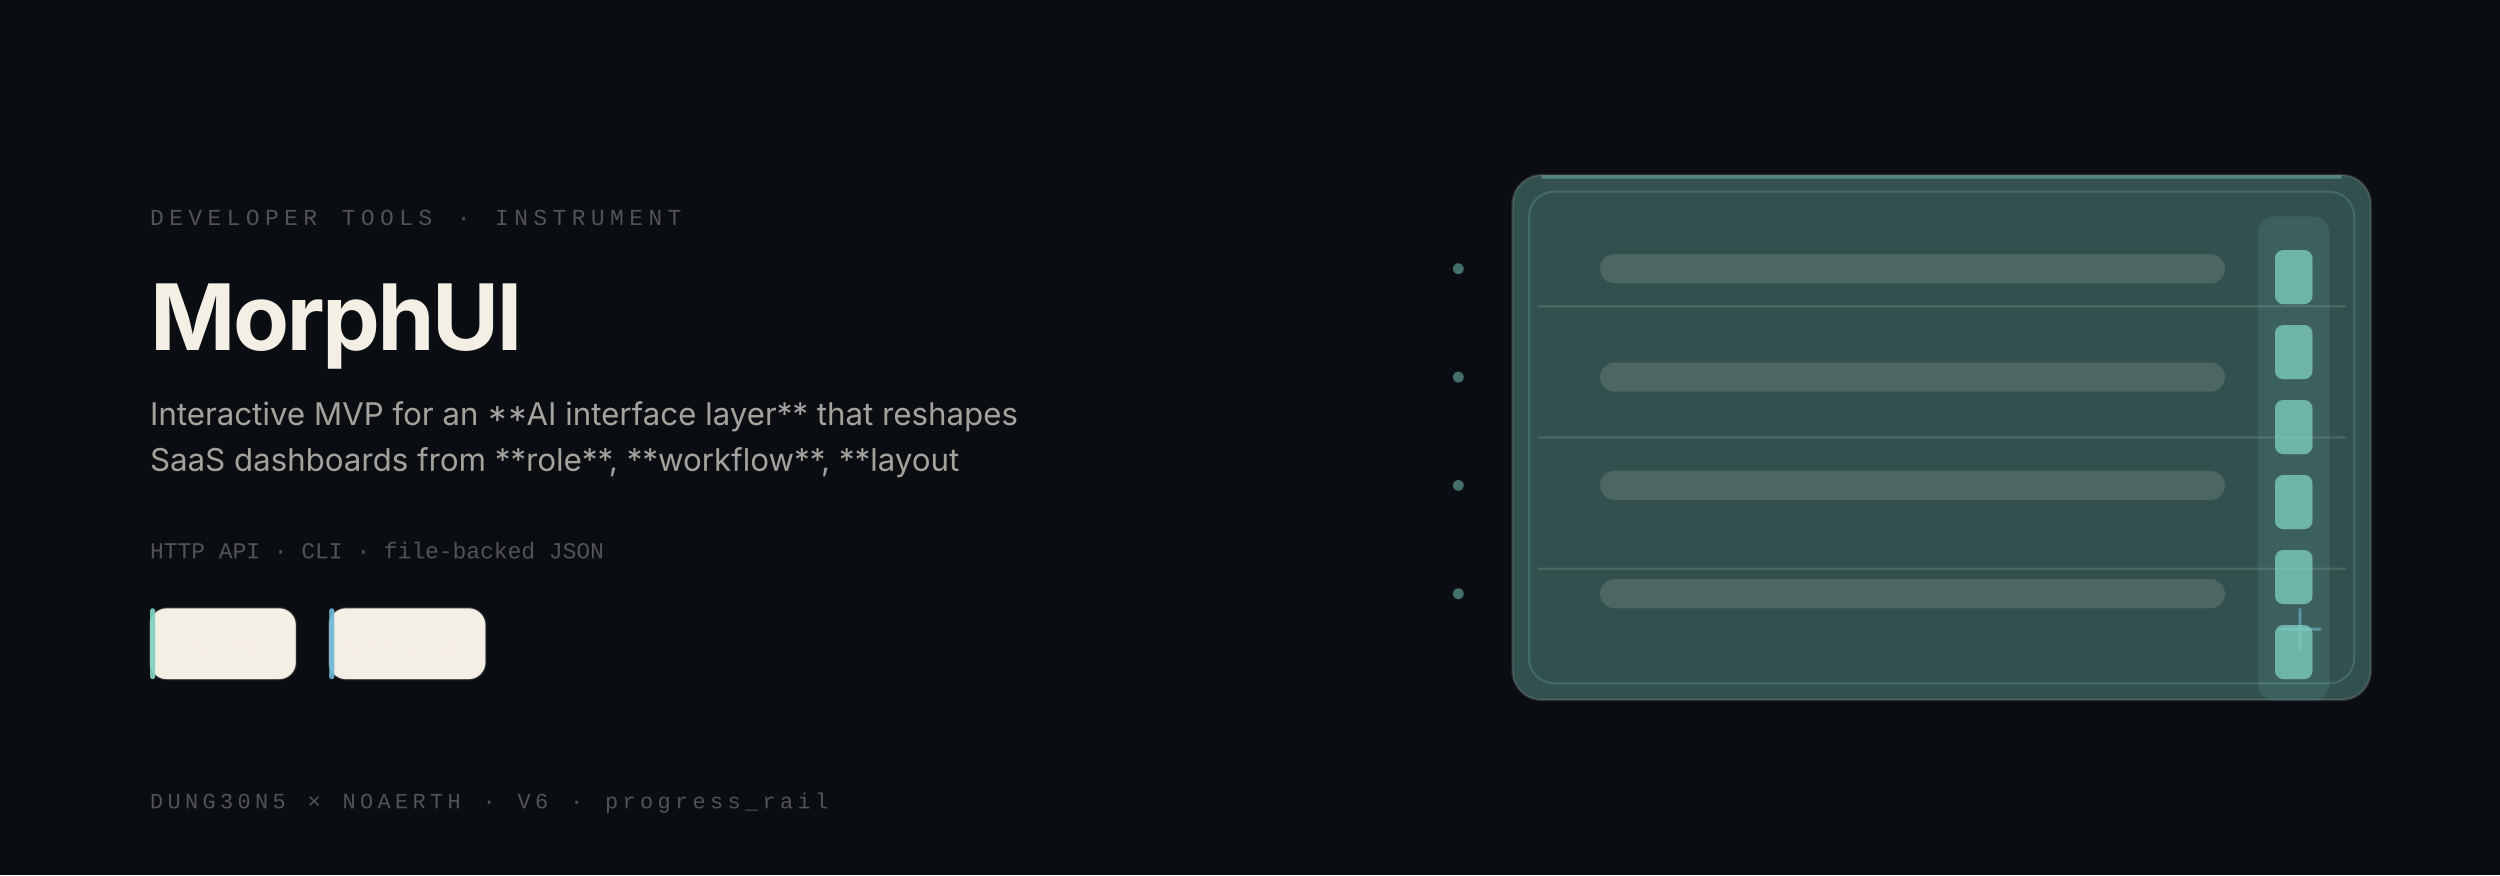
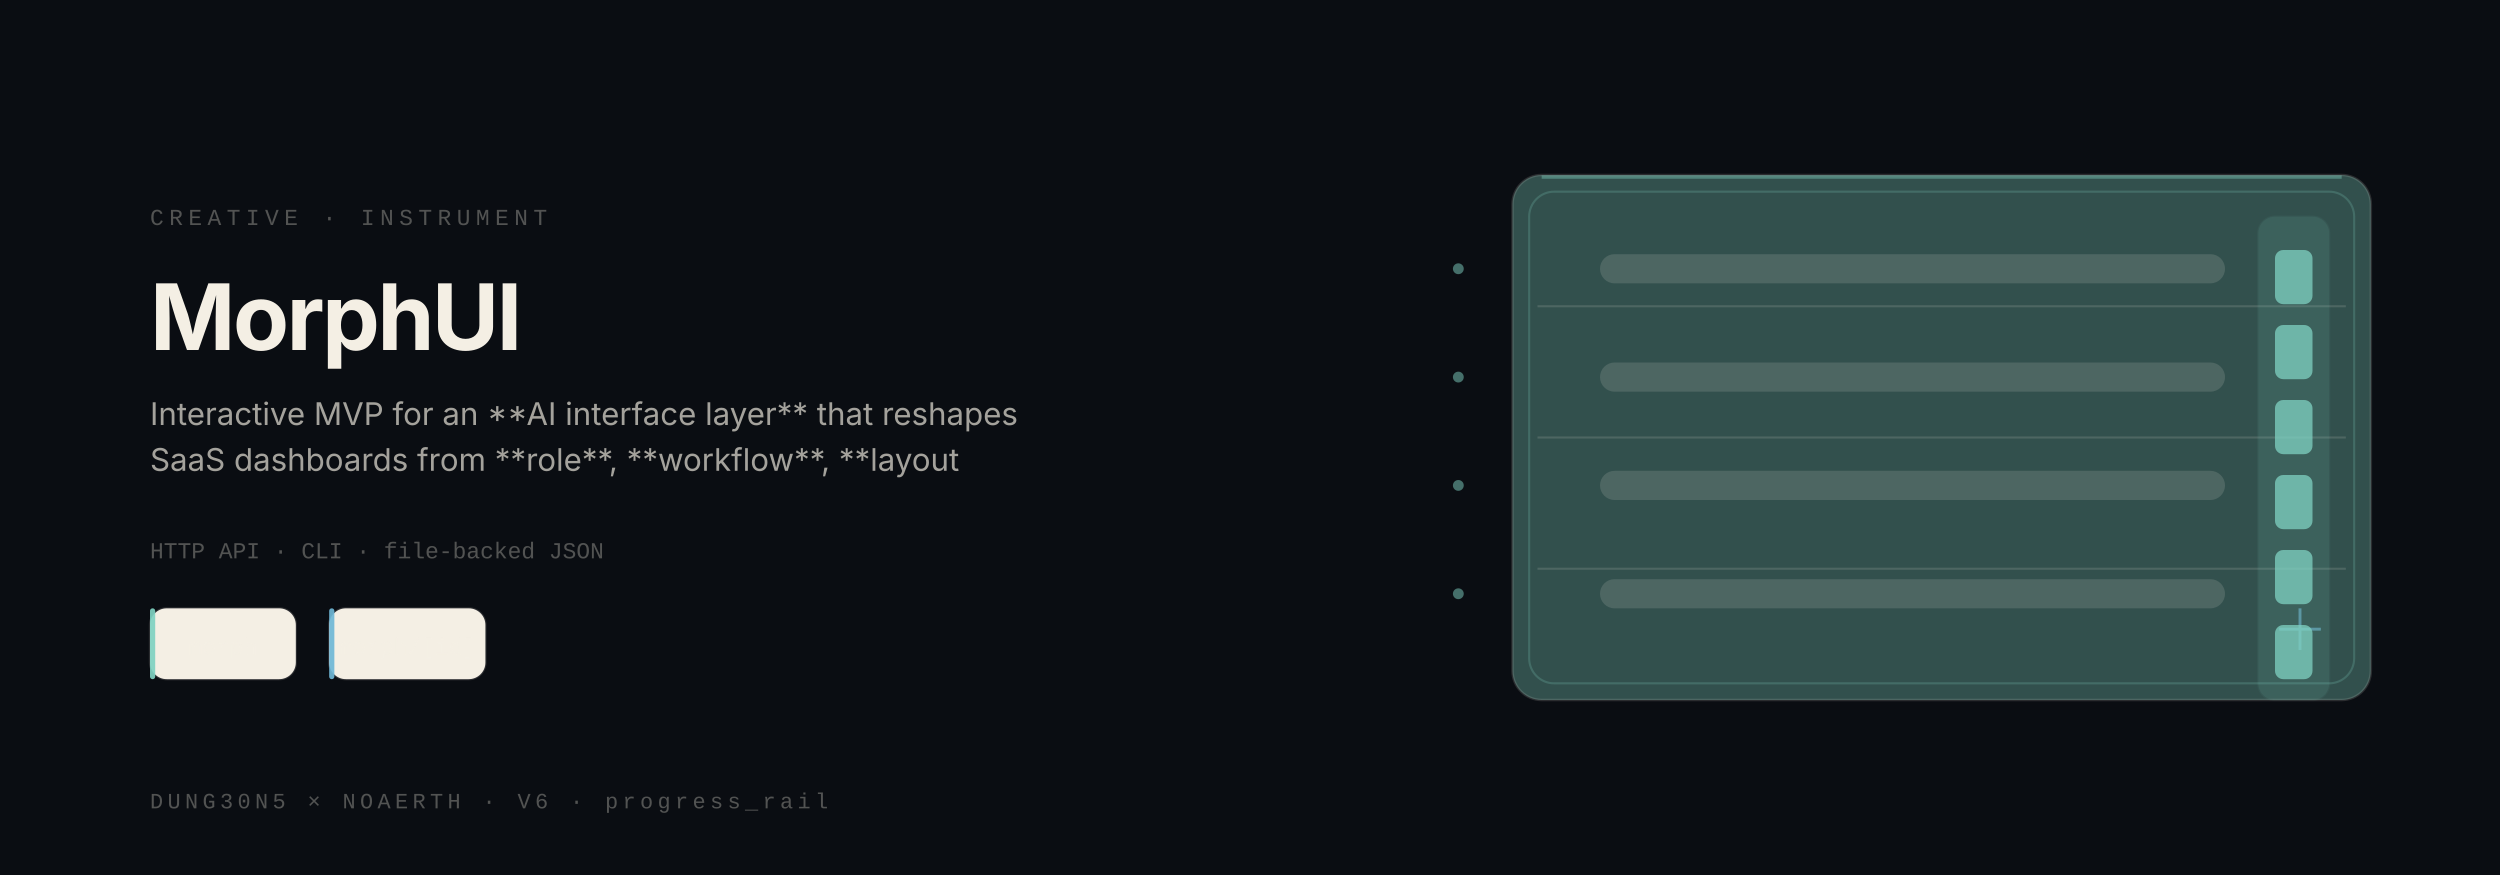
<svg xmlns="http://www.w3.org/2000/svg" viewBox="0 0 1200 420" width="1200" height="420" role="img" aria-label="MorphUI: a cursor runs this project's real commands and output resolves">
  <rect width="1200" height="420" fill="#0a0d12" />
-   <text x="72" y="108" font-family="ui-monospace, SFMono-Regular, Menlo, Monaco, Consolas, 'Liberation Mono', monospace" font-size="11" letter-spacing="2.6" fill="#f4efe44f">DEVELOPER TOOLS · INSTRUMENT</text>
+   <text x="72" y="108" font-family="ui-monospace, SFMono-Regular, Menlo, Monaco, Consolas, 'Liberation Mono', monospace" font-size="11" letter-spacing="2.6" fill="#f4efe44f">CREATIVE · INSTRUMENT</text>
  <text x="72" y="168" font-family="-apple-system, BlinkMacSystemFont, 'Segoe UI', Inter, Helvetica, Arial, sans-serif" font-size="44" font-weight="660" letter-spacing="-1.2" fill="#f4efe4">MorphUI</text>
  <text x="72" y="204" font-family="-apple-system, BlinkMacSystemFont, 'Segoe UI', Inter, Helvetica, Arial, sans-serif" font-size="15" fill="#f4efe4a8">Interactive MVP for an **AI interface layer** that reshapes</text>
  <text x="72" y="226" font-family="-apple-system, BlinkMacSystemFont, 'Segoe UI', Inter, Helvetica, Arial, sans-serif" font-size="15" fill="#f4efe4a8">SaaS dashboards from **role**, **workflow**, **layout</text>
  <text x="72" y="268" font-family="ui-monospace, SFMono-Regular, Menlo, Monaco, Consolas, 'Liberation Mono', monospace" font-size="11" fill="#f4efe44f">HTTP API · CLI · file-backed JSON</text>
  <rect x="72.0" y="292.0" width="70.0" height="34.0" rx="8" fill="#f4efe4" stroke="#f4efe424" stroke-width="1.1" />
  <rect x="72.0" y="292.0" width="2.5" height="34.0" rx="1.2" fill="#7fd1c1" opacity="0.92" />
  <text x="107.0" y="314" font-family="ui-monospace, SFMono-Regular, Menlo, Monaco, Consolas, 'Liberation Mono', monospace" font-size="11" fill="#f4efe4" fill-opacity="0.82" text-anchor="middle">morph</text>
  <rect x="158.0" y="292.0" width="75.0" height="34.0" rx="8" fill="#f4efe4" stroke="#f4efe424" stroke-width="1.1" />
  <rect x="158.0" y="292.0" width="2.5" height="34.0" rx="1.2" fill="#6fb7d6" opacity="0.92" />
  <text x="195.5" y="314" font-family="ui-monospace, SFMono-Regular, Menlo, Monaco, Consolas, 'Liberation Mono', monospace" font-size="11" fill="#f4efe4" fill-opacity="0.82" text-anchor="middle">morph/[id]</text>
  <rect x="726.0" y="84.0" width="412.0" height="252.0" rx="14" fill="#7fd1c1" fill-opacity="0.34" />
  <line x1="740.0" y1="85.0" x2="1124.0" y2="85.0" stroke="#7fd1c1" stroke-width="1.6" opacity="0.4" />
  <rect x="726.0" y="84.0" width="412.0" height="252.0" rx="14" fill="none" stroke="#f4efe424" stroke-width="1.2" />
  <line x1="738.0" y1="147.0" x2="1126.0" y2="147.0" stroke="#f4efe424" stroke-width="1" />
  <line x1="738.0" y1="210.0" x2="1126.0" y2="210.0" stroke="#f4efe424" stroke-width="1" />
  <line x1="738.0" y1="273.0" x2="1126.0" y2="273.0" stroke="#f4efe424" stroke-width="1" />
  <rect x="734.0" y="92.0" width="396.0" height="236.0" rx="12" fill="none" stroke="#7fd1c1" stroke-width="1" stroke-opacity="0.22" />
  <path d="M1094.0 302.0 h20 M1104.0 292.0 v20" stroke="#6fb7d6" stroke-width="1.4" opacity="0.6" />
  <rect x="768" y="122" width="300" height="14" rx="7" fill="#f4efe424" />
  <circle cx="700.0" cy="129.0" r="2.6" fill="#7fd1c1" opacity="0.5" />
  <rect x="768" y="174" width="300" height="14" rx="7" fill="#f4efe424" />
  <circle cx="700.0" cy="181.0" r="2.6" fill="#7fd1c1" opacity="0.5" />
  <rect x="768" y="226" width="300" height="14" rx="7" fill="#f4efe424" />
  <circle cx="700.0" cy="233.0" r="2.6" fill="#7fd1c1" opacity="0.5" />
  <rect x="768" y="278" width="300" height="14" rx="7" fill="#f4efe424" />
  <circle cx="700.0" cy="285.0" r="2.6" fill="#7fd1c1" opacity="0.5" />
  <rect x="1084" y="104" width="34" height="232" rx="8" fill="#7fd1c1" opacity="0.13" stroke="#7fd1c1" stroke-width="1.1" stroke-opacity="0.4" />
  <rect x="1092" y="120" width="18" height="26" rx="4" fill="#7fd1c1" opacity="0.75" />
  <rect x="1092" y="156" width="18" height="26" rx="4" fill="#7fd1c1" opacity="0.75" />
  <rect x="1092" y="192" width="18" height="26" rx="4" fill="#7fd1c1" opacity="0.75" />
  <rect x="1092" y="228" width="18" height="26" rx="4" fill="#7fd1c1" opacity="0.75" />
  <rect x="1092" y="264" width="18" height="26" rx="4" fill="#7fd1c1" opacity="0.75" />
  <rect x="1092" y="300" width="18" height="26" rx="4" fill="#7fd1c1" opacity="0.75" />
  <text x="72" y="388" font-family="ui-monospace, SFMono-Regular, Menlo, Monaco, Consolas, 'Liberation Mono', monospace" font-size="10.5" letter-spacing="2.1" fill="#f4efe44f">DUNG30N5 × NOAERTH · V6 · progress_rail</text>
</svg>
